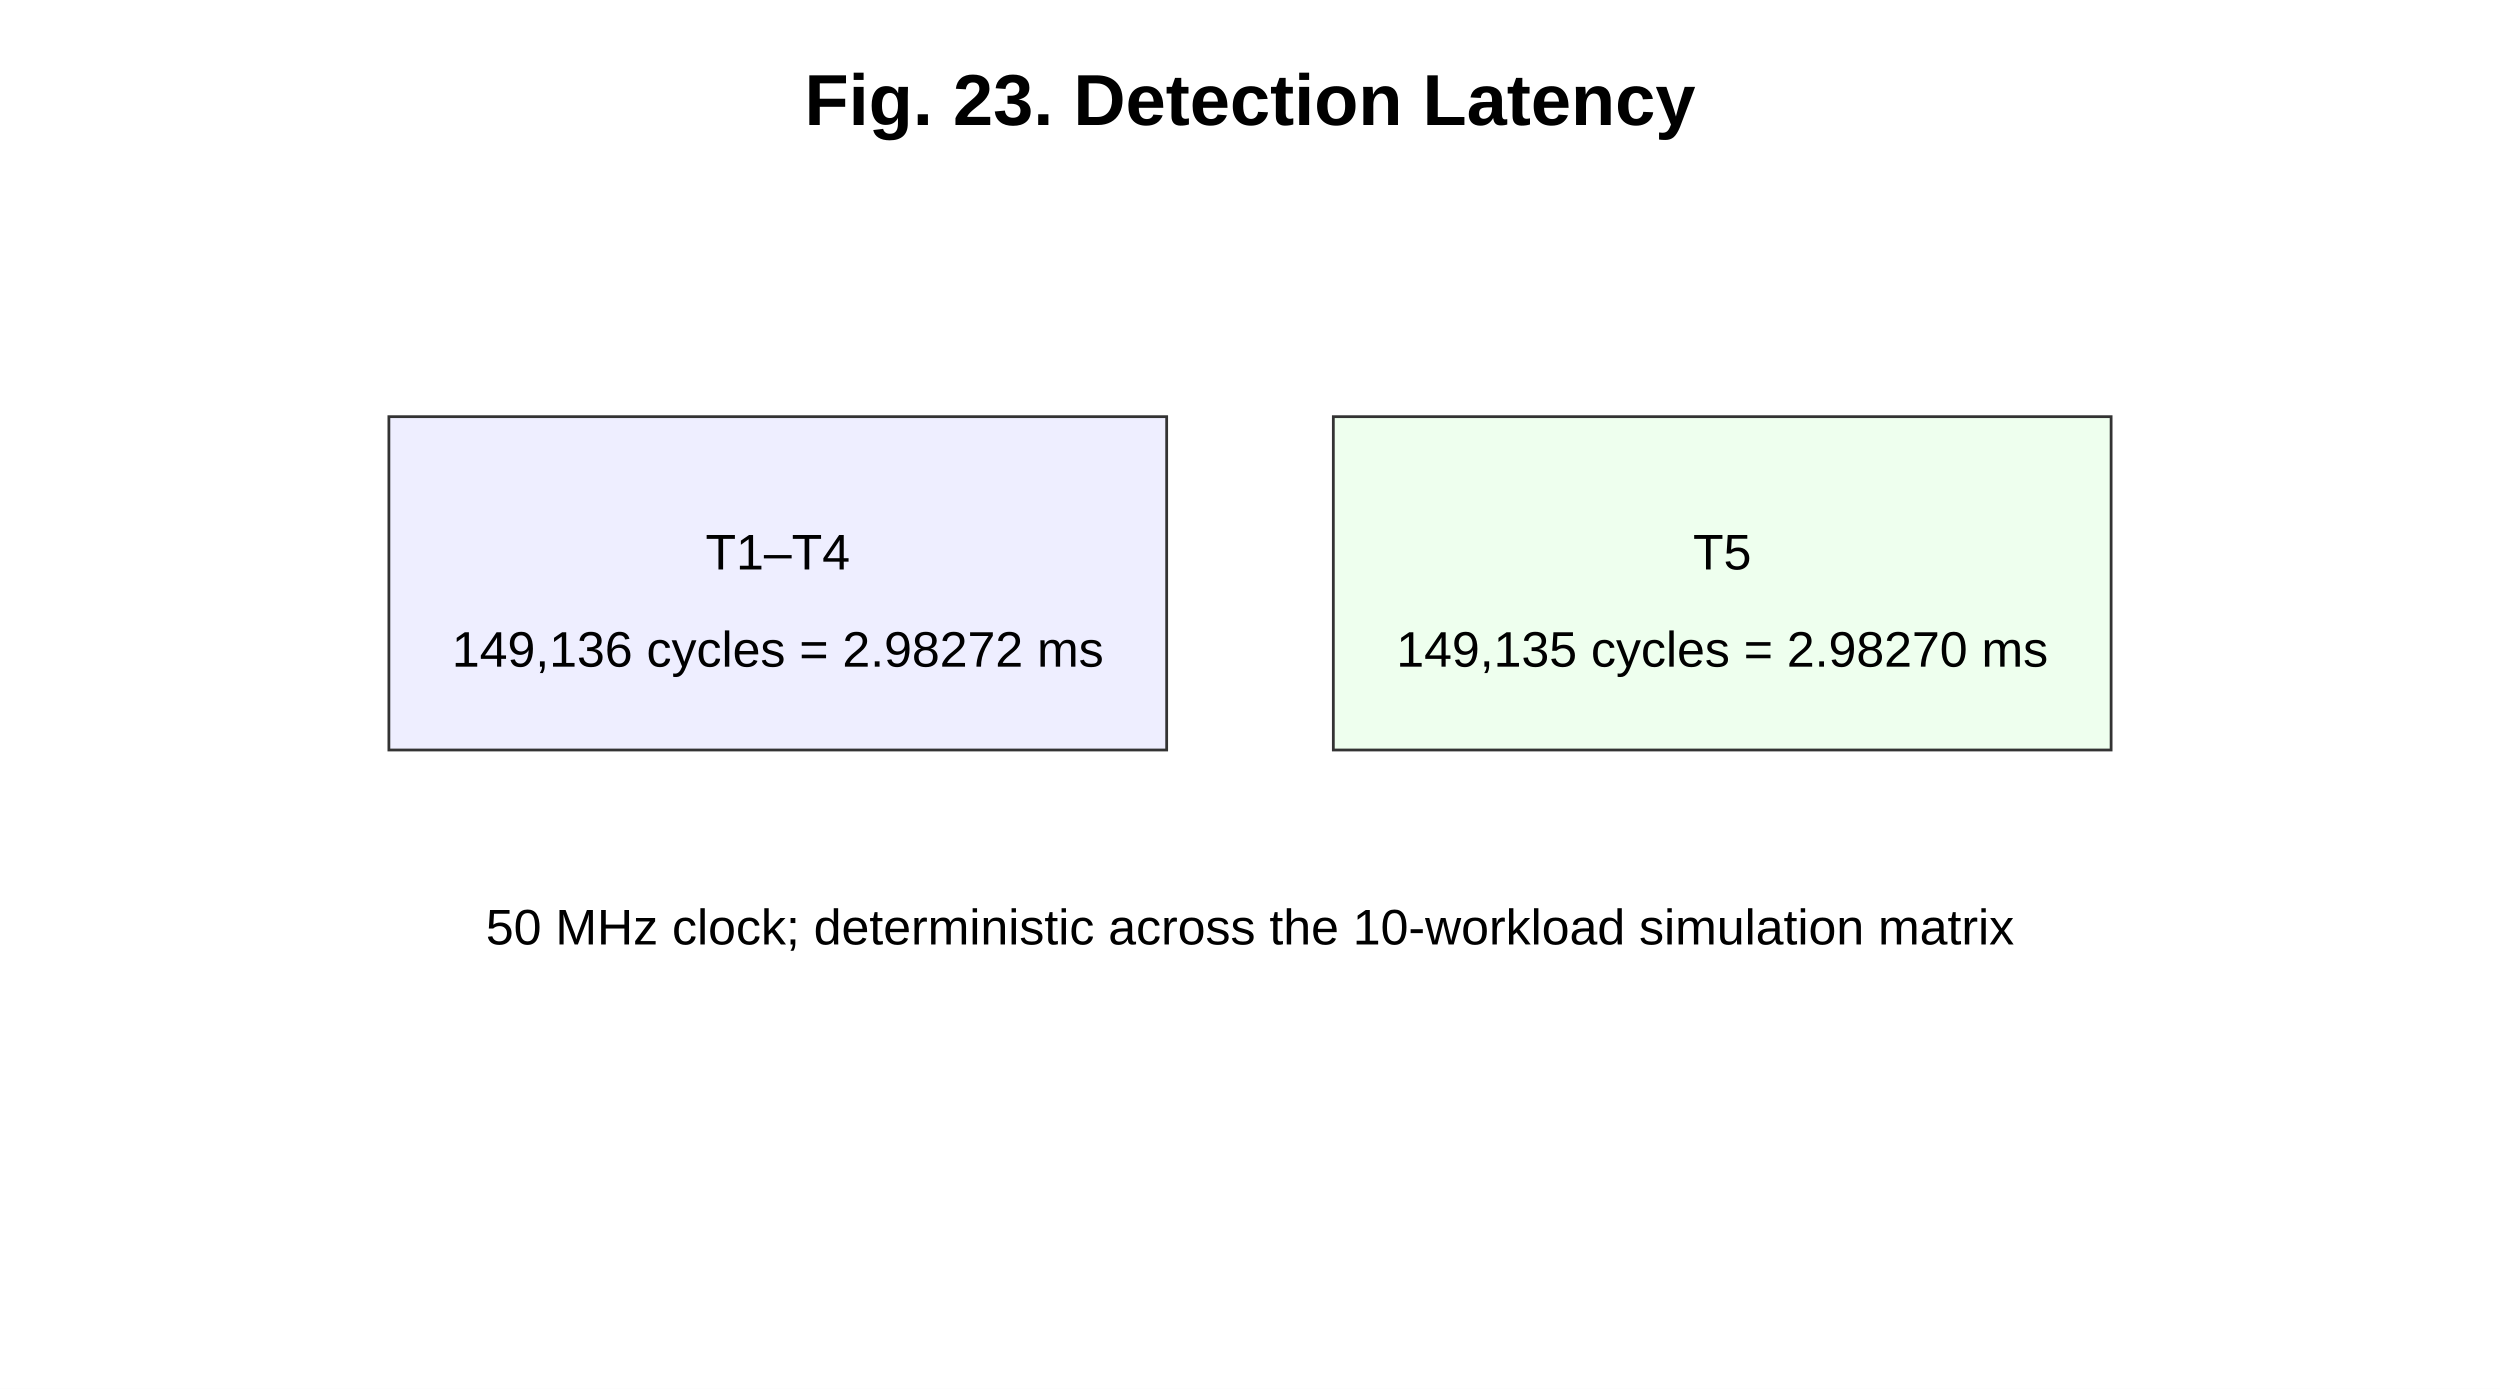
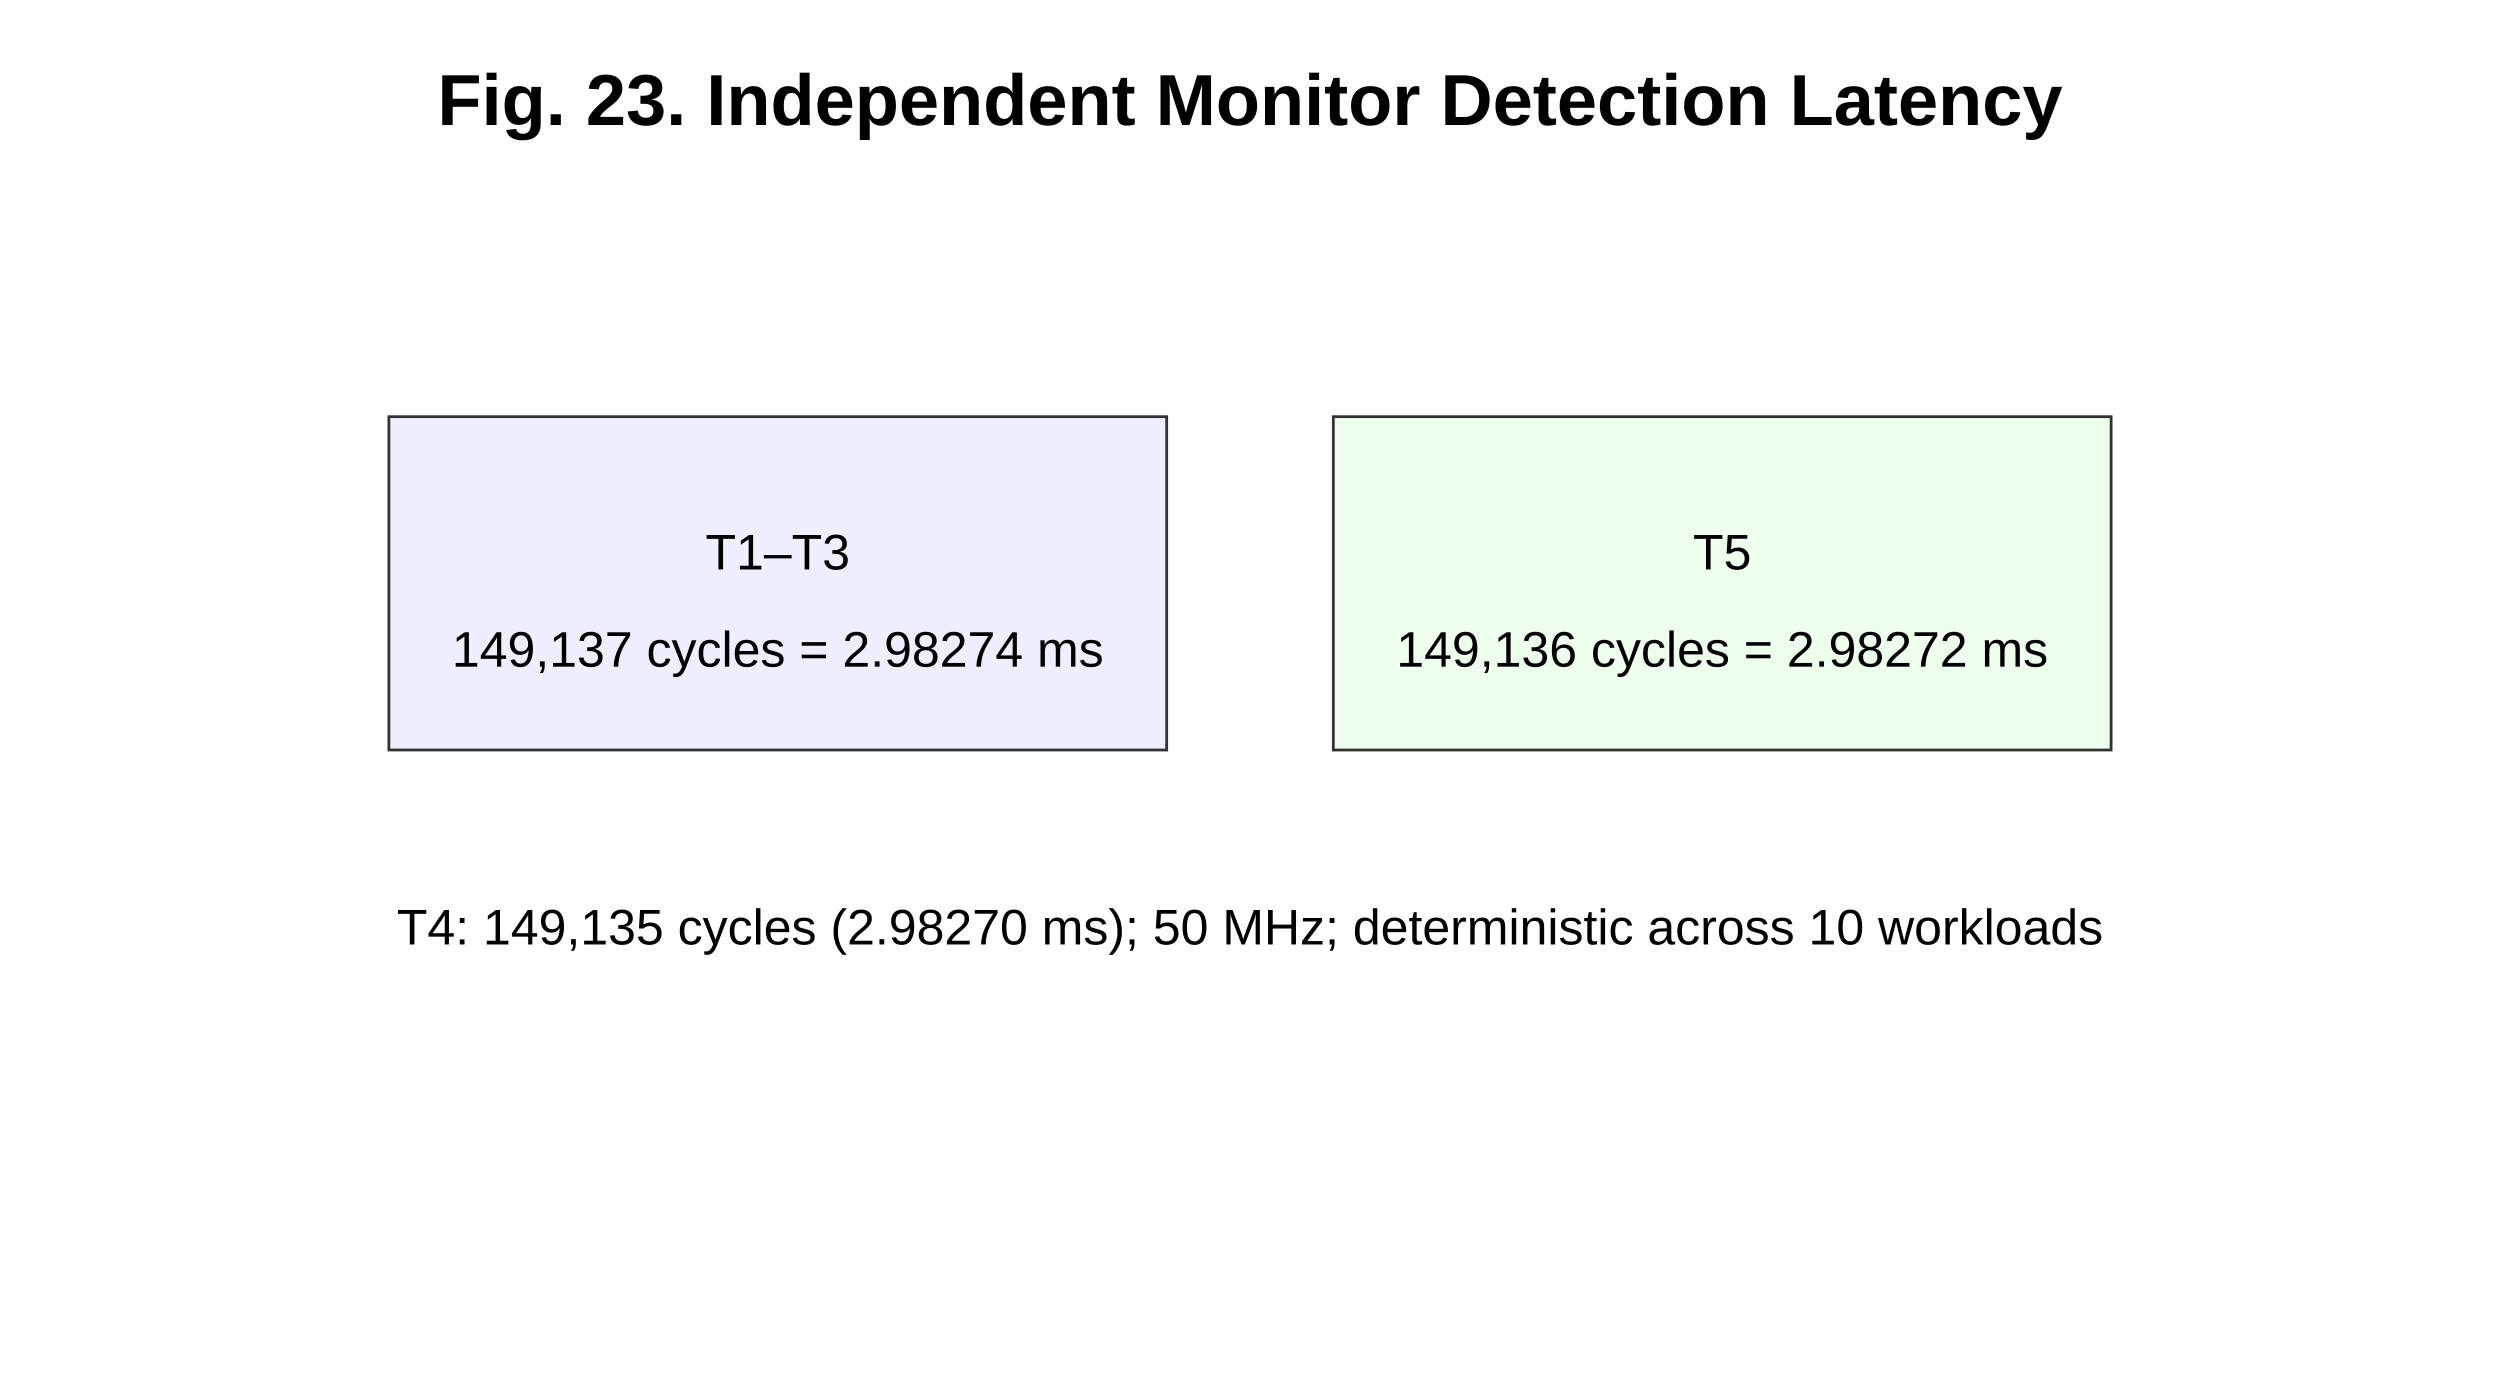
<svg xmlns="http://www.w3.org/2000/svg" width="900" height="500">
  <rect width="100%" height="100%" fill="white" />
-   <text x="450" y="45" text-anchor="middle" font-family="Arial" font-size="26" font-weight="bold">Fig. 23. Detection Latency</text>
+   <text x="450" y="45" text-anchor="middle" font-family="Arial" font-size="26" font-weight="bold">Fig. 23. Independent Monitor Detection Latency</text>
  <g font-family="Arial" font-size="18">
    <rect x="140" y="150" width="280" height="120" fill="#eef" stroke="#333" />
-     <text x="280" y="205" text-anchor="middle">T1–T4</text>
-     <text x="280" y="240" text-anchor="middle">149,136 cycles = 2.98272 ms</text>
+     <text x="280" y="205" text-anchor="middle">T1–T3</text>
+     <text x="280" y="240" text-anchor="middle">149,137 cycles = 2.98274 ms</text>
    <rect x="480" y="150" width="280" height="120" fill="#efe" stroke="#333" />
    <text x="620" y="205" text-anchor="middle">T5</text>
-     <text x="620" y="240" text-anchor="middle">149,135 cycles = 2.98270 ms</text>
-     <text x="450" y="340" text-anchor="middle">50 MHz clock; deterministic across the 10-workload simulation matrix</text>
+     <text x="620" y="240" text-anchor="middle">149,136 cycles = 2.98272 ms</text>
+     <text x="450" y="340" text-anchor="middle">T4: 149,135 cycles (2.98270 ms); 50 MHz; deterministic across 10 workloads</text>
  </g>
</svg>
